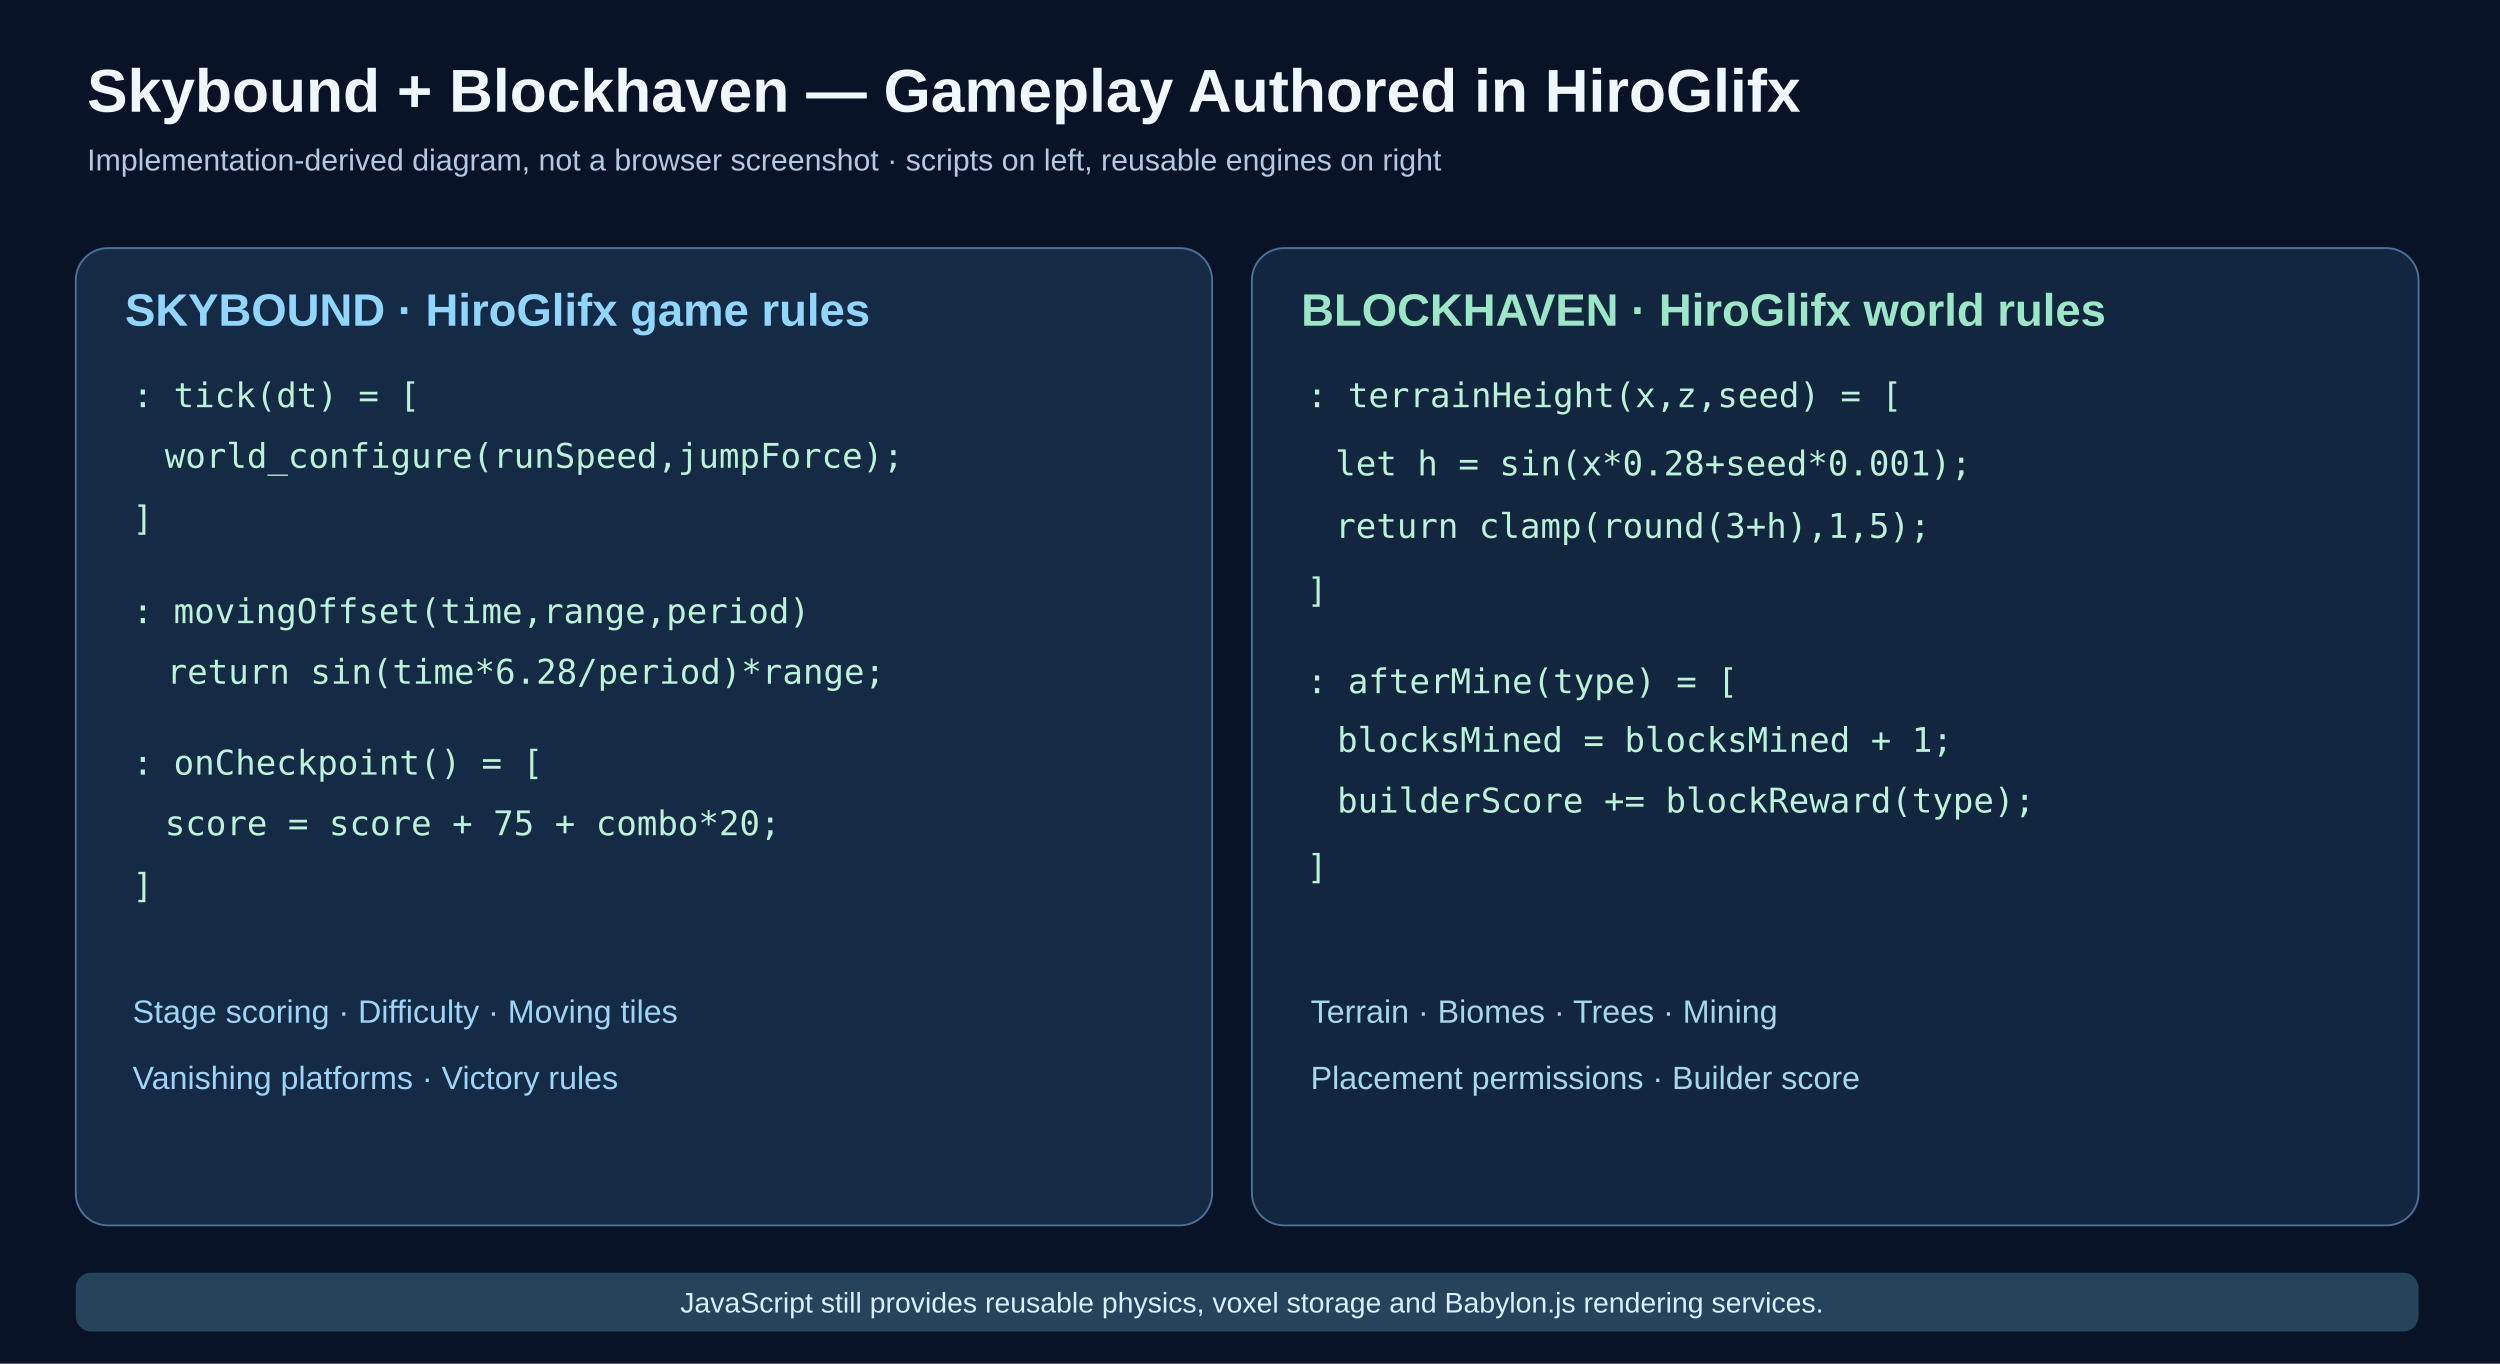
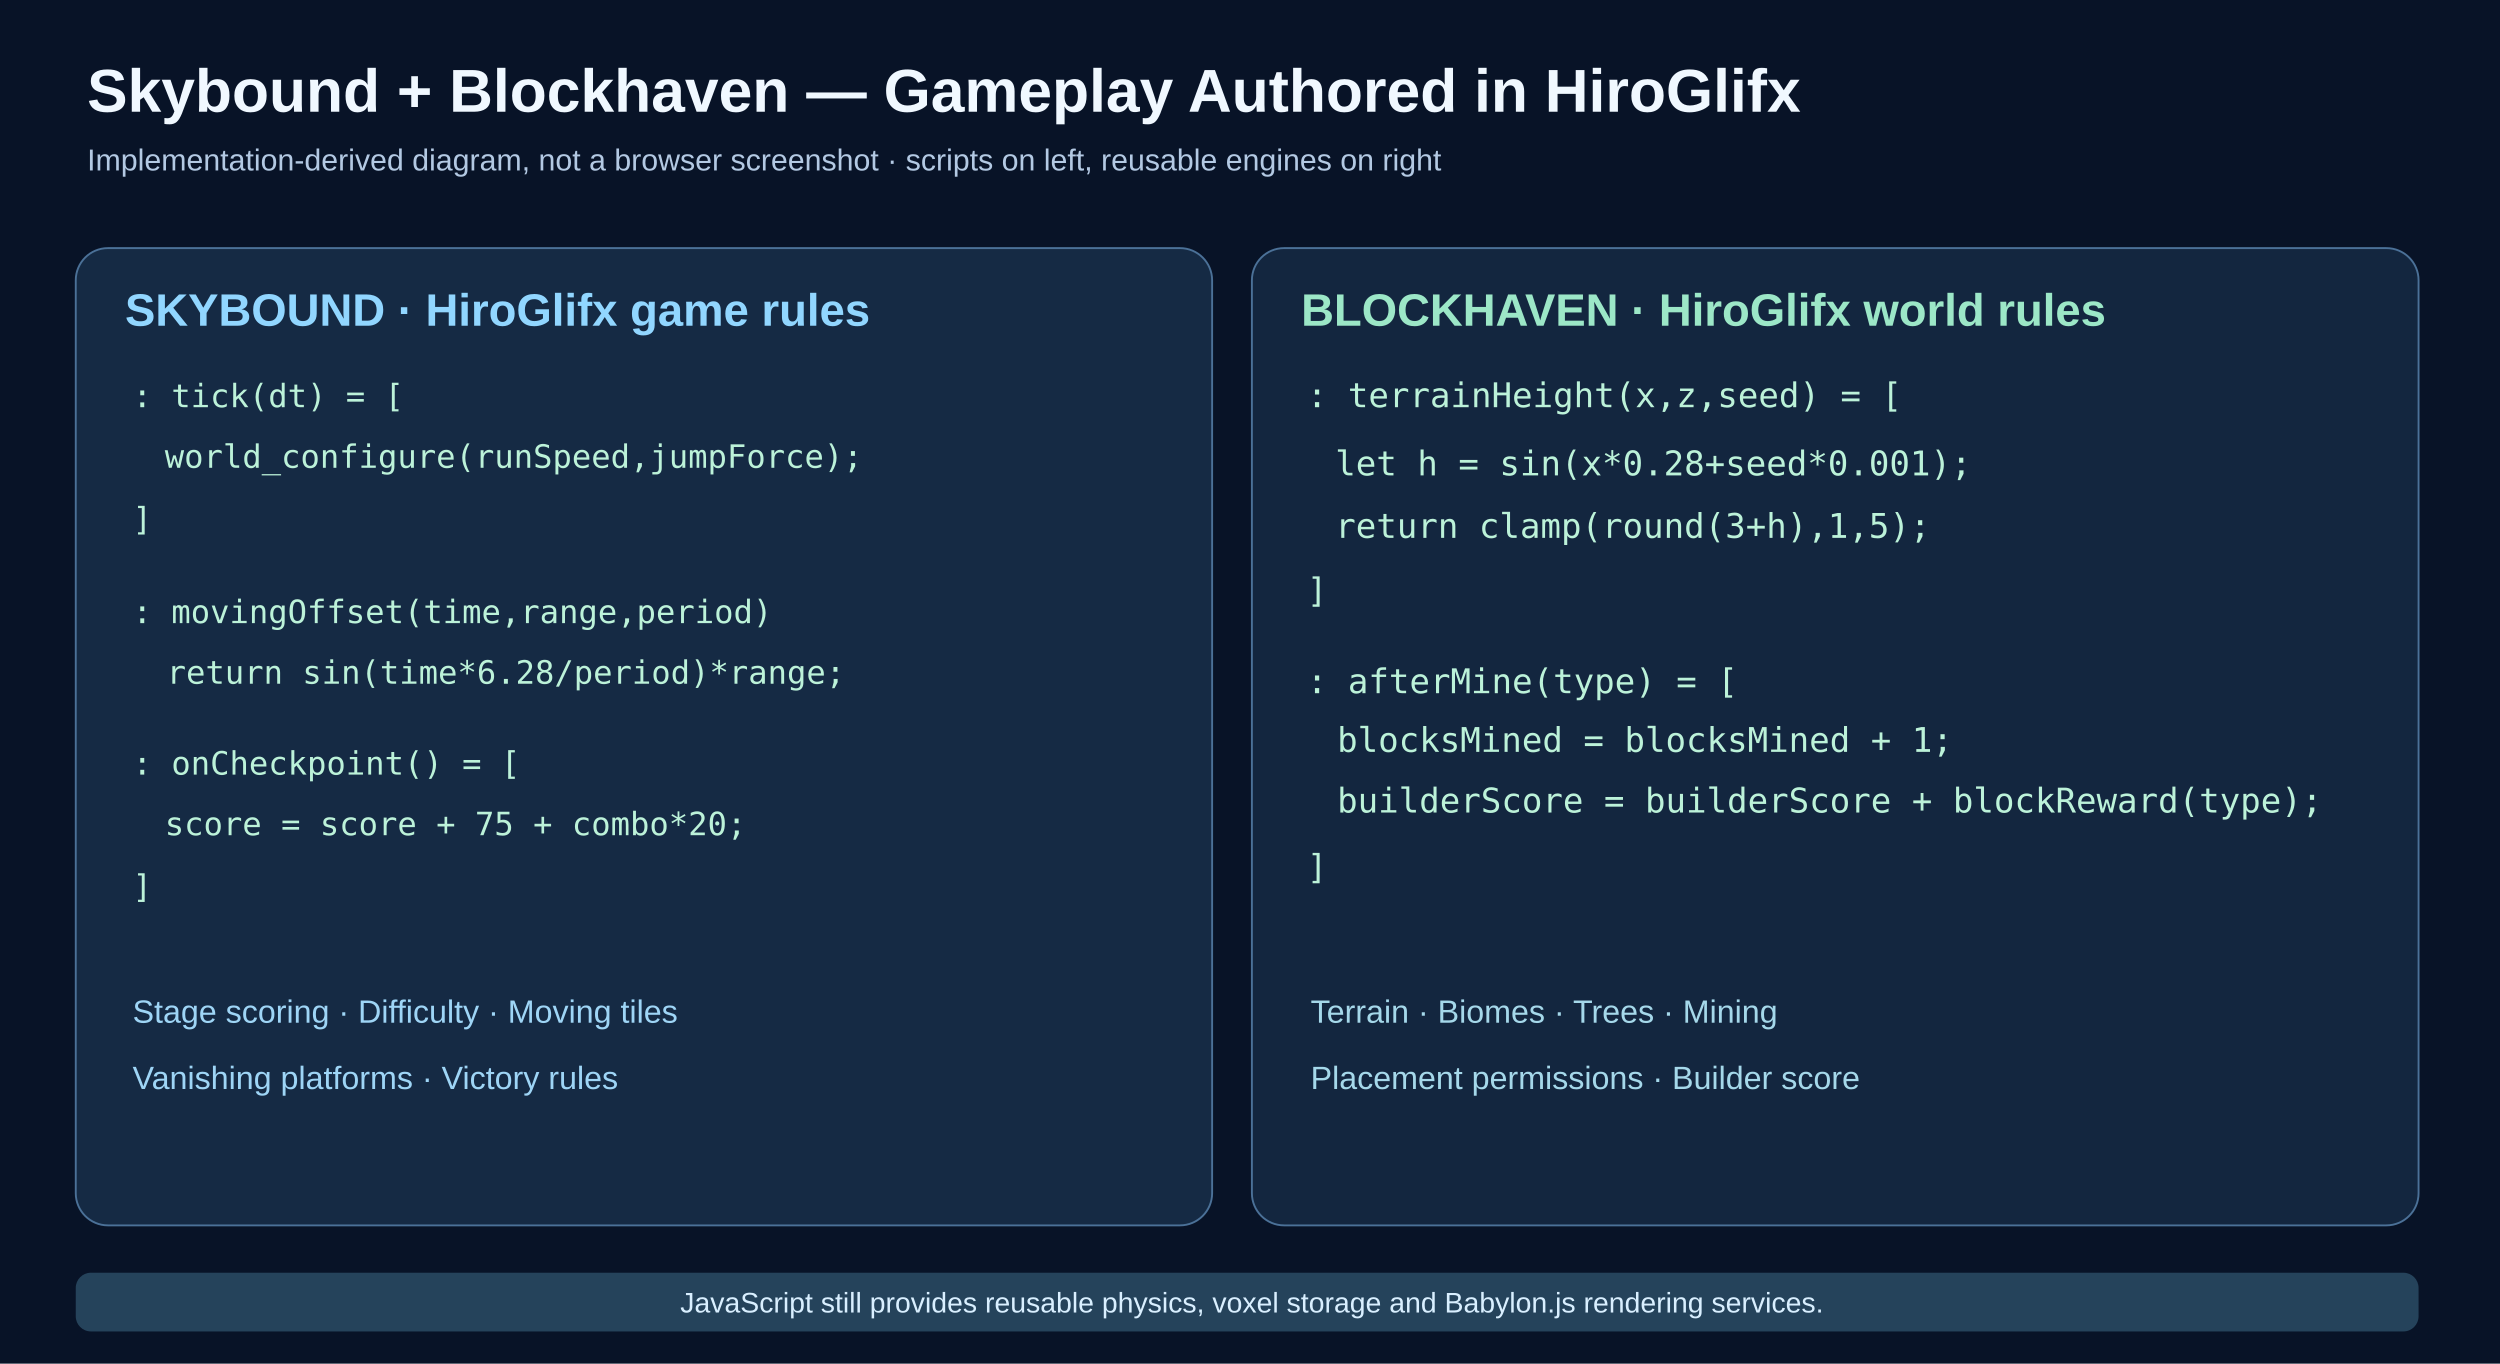
<svg xmlns="http://www.w3.org/2000/svg" width="1320" height="720" viewBox="0 0 1320 720">
  <rect width="1320" height="720" fill="#081327" />
  <text x="46" y="59" fill="#f0f8ff" font-family="Arial" font-size="32" font-weight="bold">Skybound + Blockhaven — Gameplay Authored in HiroGlifx</text>
  <text x="46" y="90" fill="#b3c9e3" font-family="Arial" font-size="16">Implementation-derived diagram, not a browser screenshot · scripts on left, reusable engines on right</text>
  <rect x="40" y="131" width="600" height="516" rx="17" fill="#152a44" stroke="#4b7198" />
  <rect x="661" y="131" width="616" height="516" rx="17" fill="#13263f" stroke="#4b7198" />
  <text x="66" y="172" fill="#91d6ff" font-family="Arial" font-size="24" font-weight="bold">SKYBOUND · HiroGlifx game rules</text>
-   <g font-family="monospace" font-size="18" fill="#bcf2d9">
+   <g font-family="monospace" font-size="17" fill="#bcf2d9">
    <text x="70" y="215">: tick(dt) = [</text>
    <text x="87" y="247">world_configure(runSpeed,jumpForce);</text>
    <text x="70" y="280">]</text>
    <text x="70" y="329">: movingOffset(time,range,period)</text>
    <text x="88" y="361">return sin(time*6.28/period)*range;</text>
    <text x="70" y="409">: onCheckpoint() = [</text>
    <text x="87" y="441">score = score + 75 + combo*20;</text>
    <text x="70" y="474">]</text>
  </g>
  <text x="70" y="540" fill="#9ed5f6" font-family="Arial" font-size="17">Stage scoring · Difficulty · Moving tiles</text>
  <text x="70" y="575" fill="#9ed5f6" font-family="Arial" font-size="17">Vanishing platforms · Victory rules</text>
  <text x="687" y="172" fill="#9ce7c7" font-family="Arial" font-size="24" font-weight="bold">BLOCKHAVEN · HiroGlifx world rules</text>
  <g font-family="monospace" font-size="18" fill="#bcf2d9">
    <text x="690" y="215">: terrainHeight(x,z,seed) = [</text>
    <text x="705" y="251">let h = sin(x*0.28+seed*0.001);</text>
    <text x="705" y="284">return clamp(round(3+h),1,5);</text>
    <text x="690" y="318">]</text>
    <text x="690" y="366">: afterMine(type) = [</text>
    <text x="706" y="397">blocksMined = blocksMined + 1;</text>
-     <text x="706" y="429">builderScore += blockReward(type);</text>
+     <text x="706" y="429">builderScore = builderScore + blockReward(type);</text>
    <text x="690" y="464">]</text>
  </g>
  <text x="692" y="540" fill="#a5d8ea" font-family="Arial" font-size="17">Terrain · Biomes · Trees · Mining</text>
  <text x="692" y="575" fill="#a5d8ea" font-family="Arial" font-size="17">Placement permissions · Builder score</text>
  <rect x="40" y="672" width="1237" height="31" rx="8" fill="#25435b" />
  <text x="661" y="693" text-anchor="middle" font-family="Arial" font-size="15" fill="#d9efff">JavaScript still provides reusable physics, voxel storage and Babylon.js rendering services.</text>
</svg>
